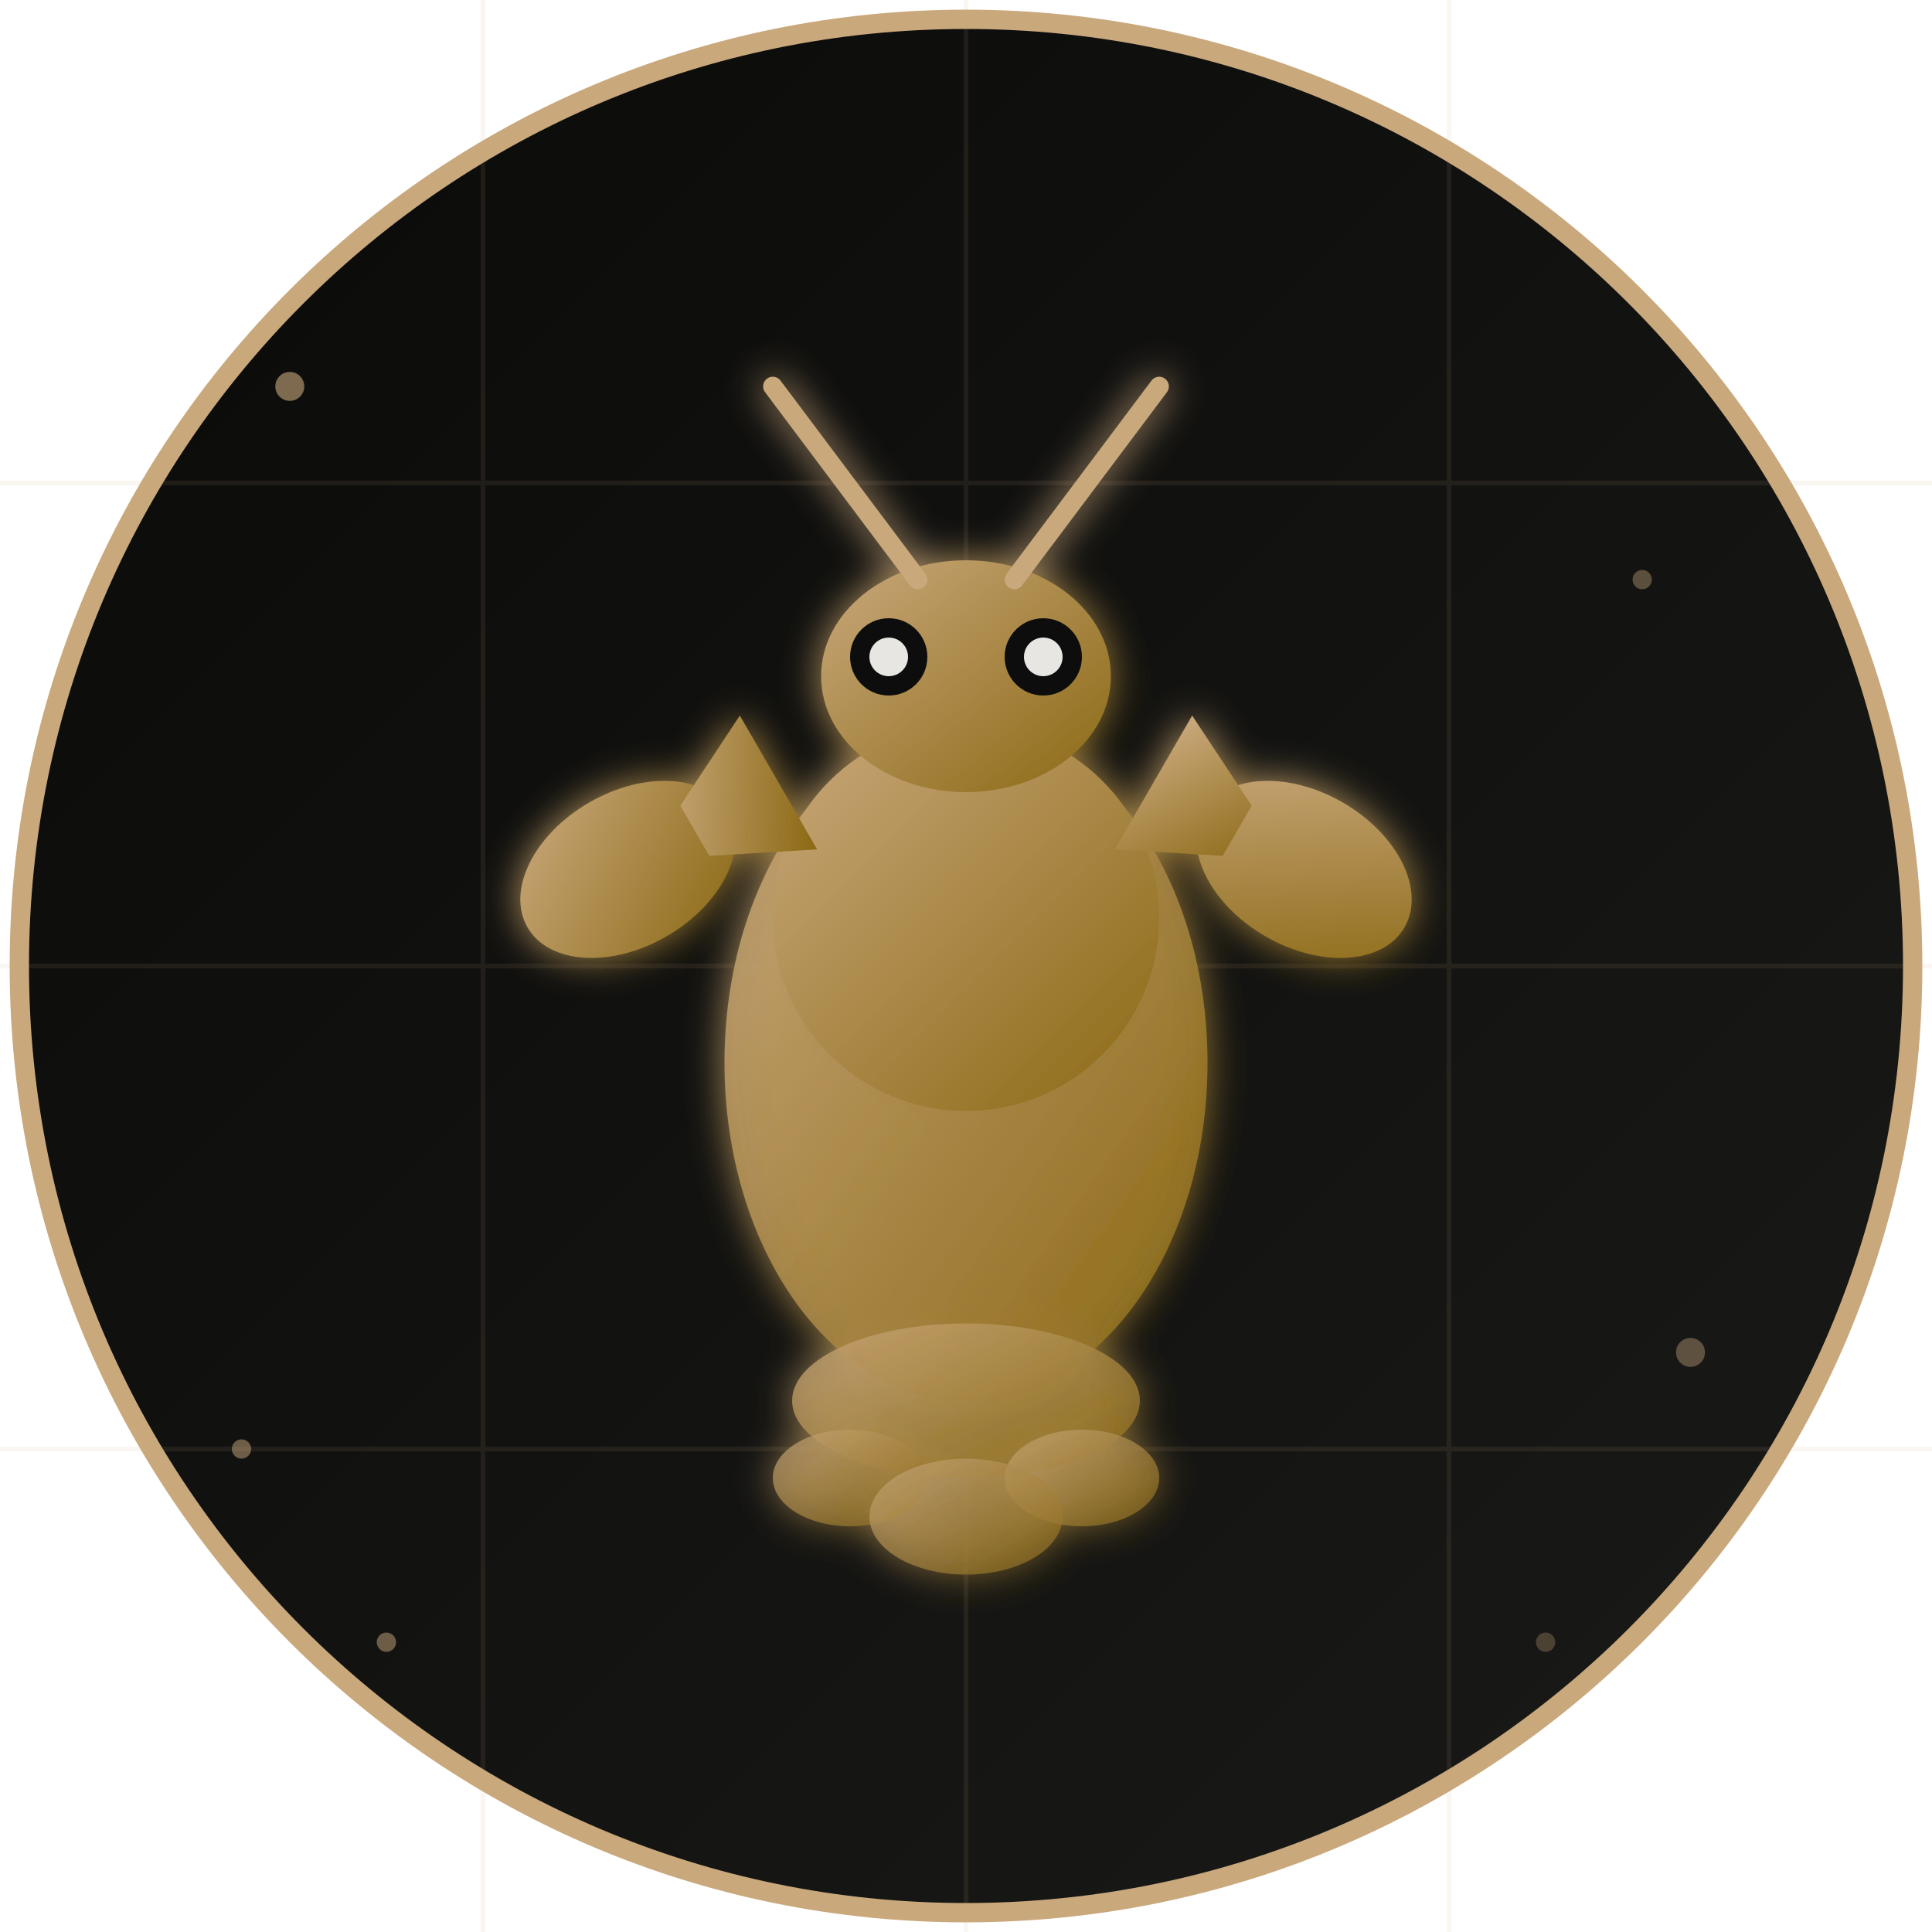
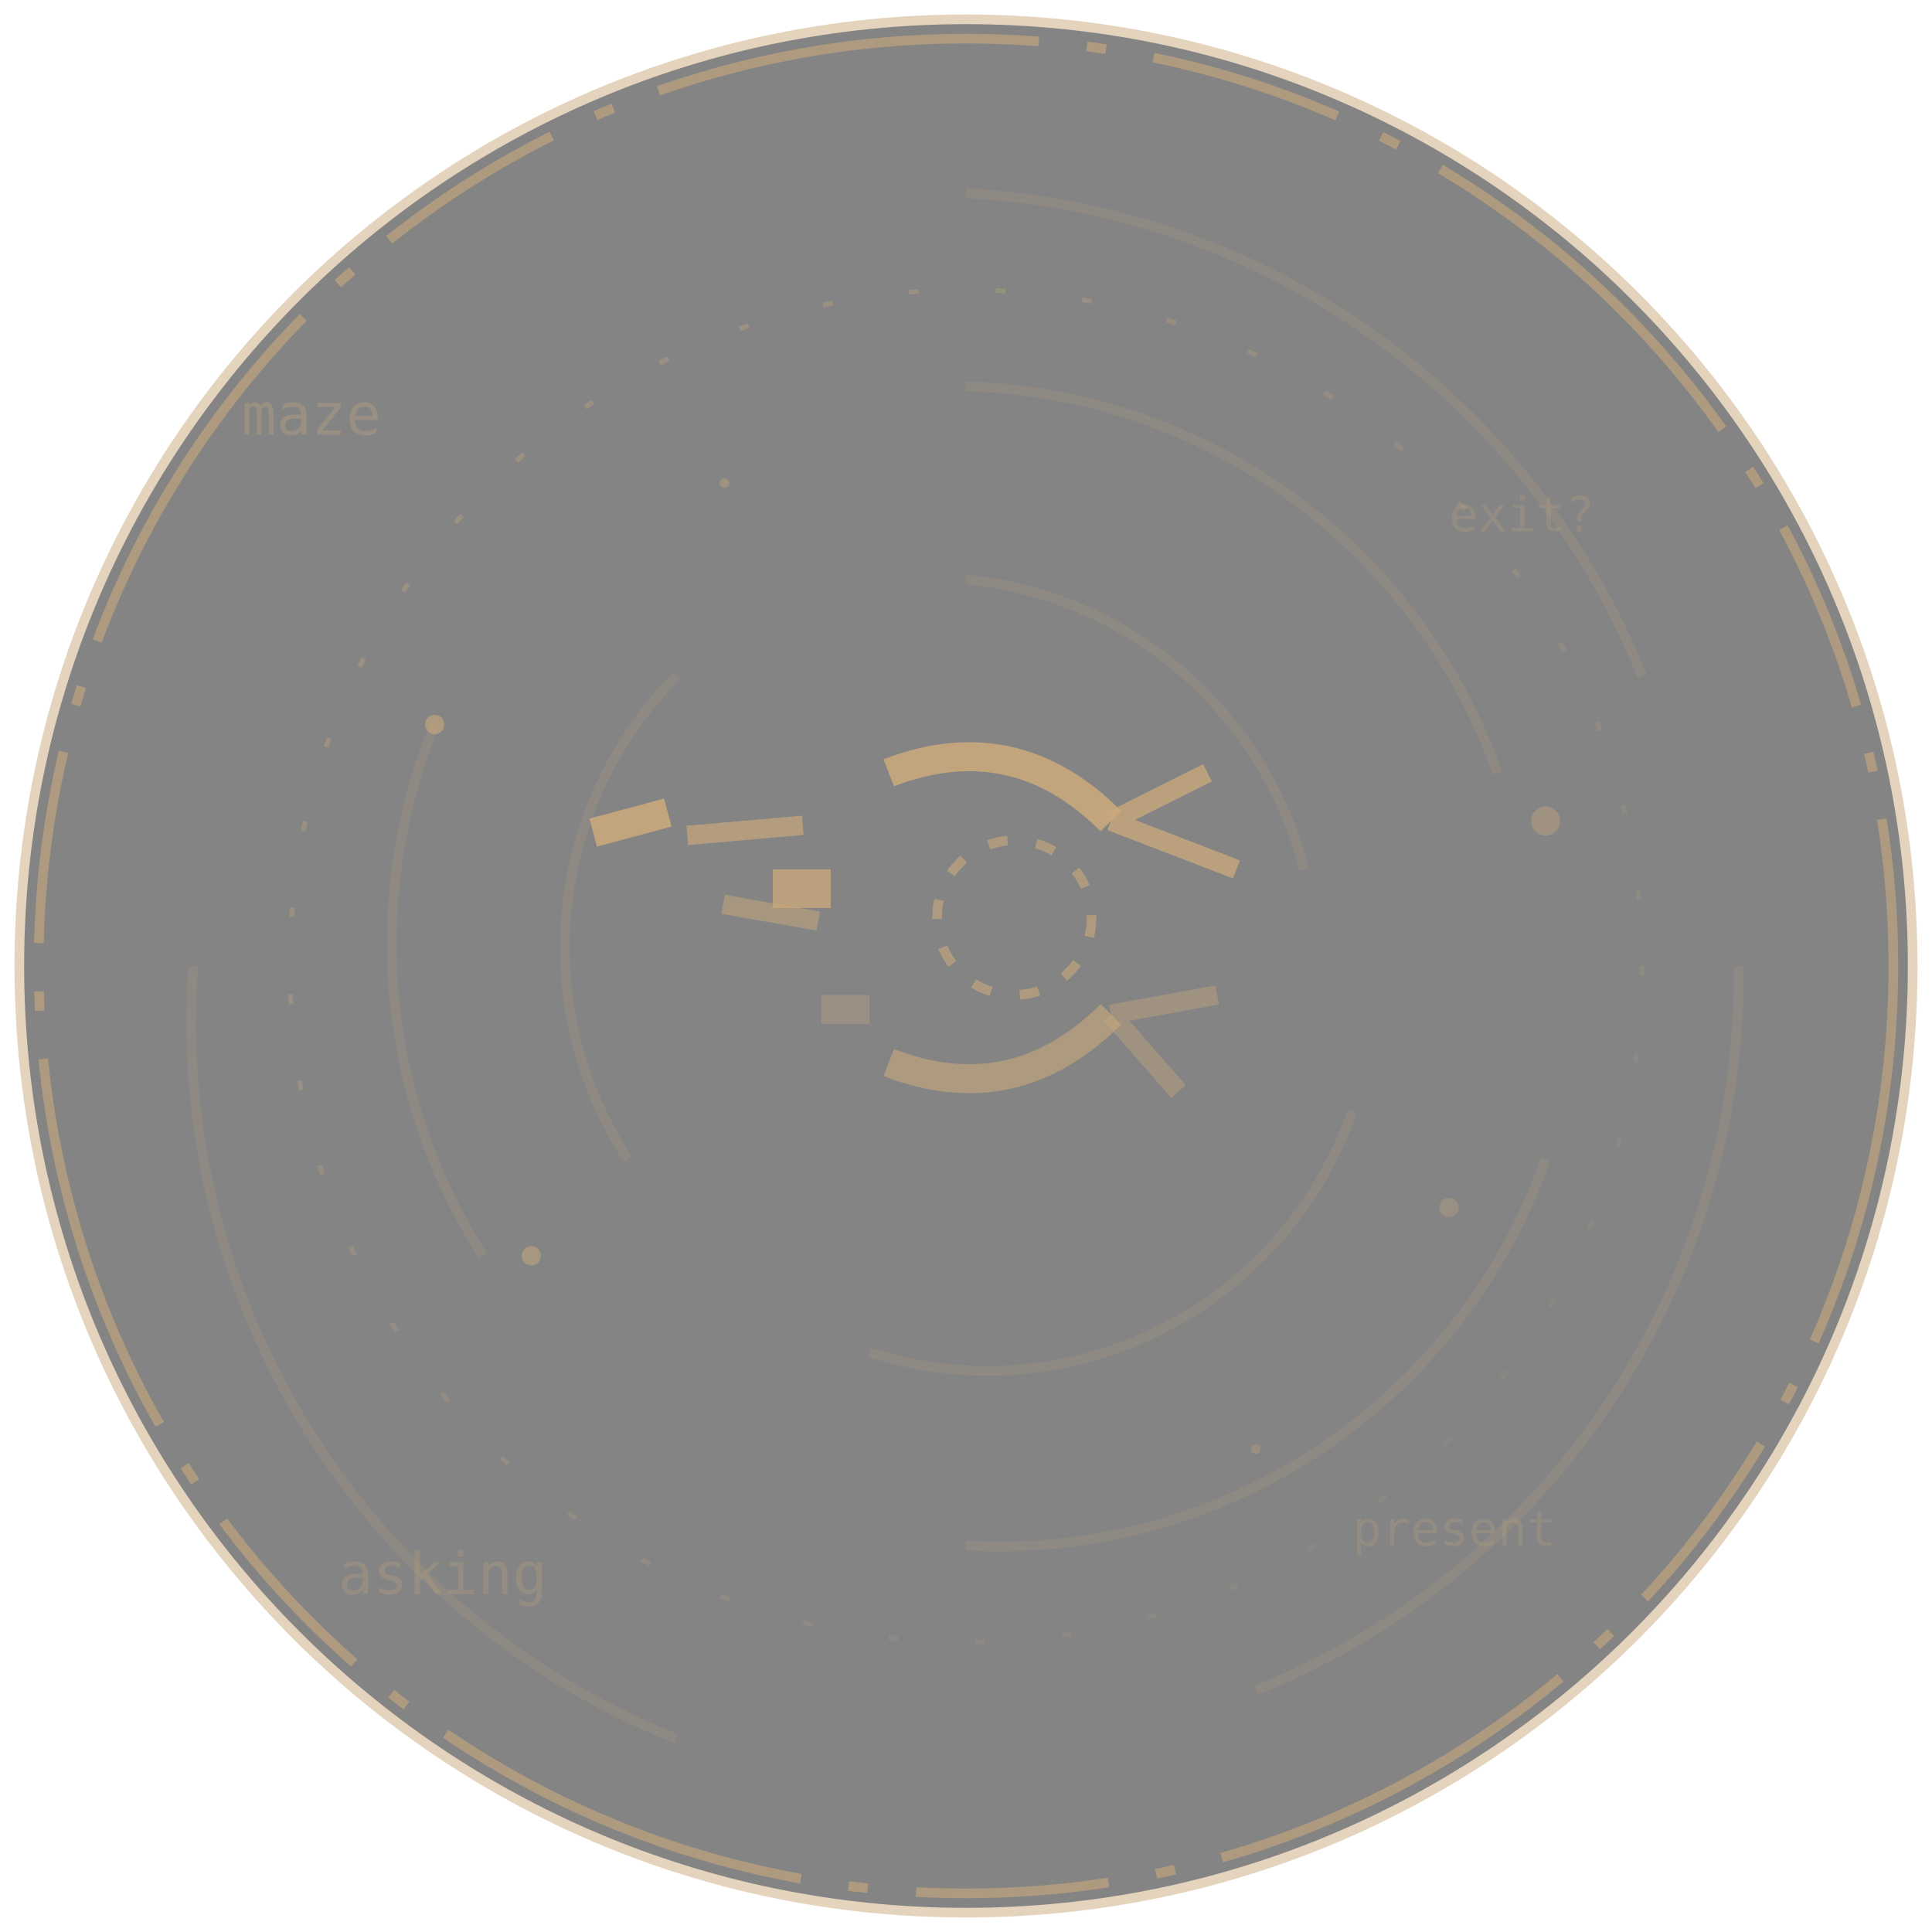
<svg xmlns="http://www.w3.org/2000/svg" viewBox="0 0 200 200">
  <defs>
-     <linearGradient id="bg" x1="0%" y1="0%" x2="100%" y2="100%">
-       <stop offset="0%" style="stop-color:#0A0A09" />
-       <stop offset="100%" style="stop-color:#1a1a18" />
+     <linearGradient id="fade" x1="0%" y1="0%" x2="100%" y2="100%">
+       <stop offset="0%" style="stop-color:#C9A87C;stop-opacity:1" />
+       <stop offset="100%" style="stop-color:#C9A87C;stop-opacity:0.1" />
    </linearGradient>
-     <linearGradient id="shell" x1="0%" y1="0%" x2="100%" y2="100%">
-       <stop offset="0%" style="stop-color:#C9A87C" />
-       <stop offset="100%" style="stop-color:#8B6914" />
-     </linearGradient>
-     <filter id="glow">
-       <feGaussianBlur stdDeviation="2" result="coloredBlur" />
-       <feMerge>
-         <feMergeNode in="coloredBlur" />
-         <feMergeNode in="SourceGraphic" />
-       </feMerge>
-     </filter>
+     <clipPath id="circle-clip">
+       <circle cx="100" cy="100" r="96" />
+     </clipPath>
  </defs>
-   <circle cx="100" cy="100" r="98" fill="url(#bg)" stroke="#C9A87C" stroke-width="2" />
-   <g opacity="0.1" stroke="#C9A87C" stroke-width="0.5">
-     <line x1="50" y1="0" x2="50" y2="200" />
-     <line x1="100" y1="0" x2="100" y2="200" />
-     <line x1="150" y1="0" x2="150" y2="200" />
-     <line x1="0" y1="50" x2="200" y2="50" />
-     <line x1="0" y1="100" x2="200" y2="100" />
-     <line x1="0" y1="150" x2="200" y2="150" />
+   <circle cx="100" cy="100" r="98" fill="#0A0A09" stroke="#C9A87C" stroke-width="1" opacity="0.5" />
+   <g clip-path="url(#circle-clip)">
+     <g fill="none" stroke="#C9A87C" stroke-width="1" opacity="0.15">
+       <path d="M100,20 A80,80 0 0,1 170,70" />
+       <path d="M180,100 A80,80 0 0,1 130,175" />
+       <path d="M70,180 A80,80 0 0,1 20,100" />
+       <path d="M100,40 A60,60 0 0,1 155,80" />
+       <path d="M160,120 A60,60 0 0,1 100,160" />
+       <path d="M50,130 A60,60 0 0,1 45,75" />
+       <path d="M100,60 A40,40 0 0,1 135,90" />
+       <path d="M140,115 A40,40 0 0,1 90,140" />
+       <path d="M65,120 A40,40 0 0,1 70,70" />
+     </g>
+     <g transform="translate(100,95)">
+       <rect x="-35" y="-20" width="8" height="3" fill="#C9A87C" opacity="0.9" transform="rotate(-15)" />
+       <rect x="-28" y="-12" width="12" height="2" fill="#C9A87C" opacity="0.7" transform="rotate(-5)" />
+       <rect x="-20" y="-5" width="6" height="4" fill="#C9A87C" opacity="0.8" />
+       <rect x="-25" y="2" width="10" height="2" fill="#C9A87C" opacity="0.5" transform="rotate(10)" />
+       <rect x="-15" y="8" width="5" height="3" fill="#C9A87C" opacity="0.3" />
+       <path d="M-8,-15 Q5,-20 15,-10" stroke="#C9A87C" stroke-width="3" fill="none" opacity="0.9" />
+       <path d="M15,-10 L25,-15 M15,-10 L28,-5" stroke="#C9A87C" stroke-width="2" fill="none" opacity="0.8" />
+       <path d="M-8,15 Q5,20 15,10" stroke="#C9A87C" stroke-width="3" fill="none" opacity="0.6" />
+       <path d="M15,10 L22,18 M15,10 L26,8" stroke="#C9A87C" stroke-width="2" fill="none" opacity="0.4" />
+       <circle cx="5" cy="0" r="8" fill="none" stroke="#C9A87C" stroke-width="1" stroke-dasharray="2,3" opacity="0.6" />
+     </g>
+     <text x="25" y="45" fill="#C9A87C" font-family="monospace" font-size="6" opacity="0.3">maze</text>
+     <text x="150" y="55" fill="#C9A87C" font-family="monospace" font-size="5" opacity="0.2">exit?</text>
+     <text x="35" y="165" fill="#C9A87C" font-family="monospace" font-size="6" opacity="0.25">asking</text>
+     <text x="140" y="160" fill="#C9A87C" font-family="monospace" font-size="5" opacity="0.2">present</text>
+     <circle cx="45" cy="75" r="1" fill="#C9A87C" opacity="0.6" />
+     <circle cx="160" cy="85" r="1.5" fill="#C9A87C" opacity="0.4" />
+     <circle cx="55" cy="130" r="1" fill="#C9A87C" opacity="0.5" />
+     <circle cx="150" cy="125" r="1" fill="#C9A87C" opacity="0.3" />
+     <circle cx="75" cy="50" r="0.5" fill="#C9A87C" opacity="0.4" />
+     <circle cx="130" cy="150" r="0.5" fill="#C9A87C" opacity="0.3" />
+     <circle cx="100" cy="100" r="70" fill="none" stroke="url(#fade)" stroke-width="0.5" stroke-dasharray="1,8" opacity="0.4" />
  </g>
-   <g filter="url(#glow)" transform="translate(100,100)">
-     <ellipse cx="0" cy="10" rx="25" ry="35" fill="url(#shell)" opacity="0.9" />
-     <ellipse cx="0" cy="-5" rx="20" ry="20" fill="url(#shell)" />
-     <ellipse cx="0" cy="-30" rx="15" ry="12" fill="url(#shell)" />
-     <circle cx="-8" cy="-32" r="4" fill="#0A0A09" />
-     <circle cx="8" cy="-32" r="4" fill="#0A0A09" />
-     <circle cx="-8" cy="-32" r="2" fill="#E8E6E3" />
-     <circle cx="8" cy="-32" r="2" fill="#E8E6E3" />
-     <line x1="-5" y1="-40" x2="-20" y2="-60" stroke="#C9A87C" stroke-width="2" stroke-linecap="round" />
-     <line x1="5" y1="-40" x2="20" y2="-60" stroke="#C9A87C" stroke-width="2" stroke-linecap="round" />
-     <g transform="translate(-35, -10) rotate(-30)">
-       <ellipse cx="0" cy="0" rx="12" ry="8" fill="url(#shell)" />
-       <path d="M8,-3 L18,-8 L18,8 L8,3 Z" fill="url(#shell)" />
-     </g>
-     <g transform="translate(35, -10) rotate(30)">
-       <ellipse cx="0" cy="0" rx="12" ry="8" fill="url(#shell)" />
-       <path d="M-8,-3 L-18,-8 L-18,8 L-8,3 Z" fill="url(#shell)" />
-     </g>
-     <g transform="translate(0, 45)">
-       <ellipse cx="0" cy="0" rx="18" ry="8" fill="url(#shell)" opacity="0.8" />
-       <ellipse cx="-12" cy="8" rx="8" ry="5" fill="url(#shell)" opacity="0.7" />
-       <ellipse cx="12" cy="8" rx="8" ry="5" fill="url(#shell)" opacity="0.7" />
-       <ellipse cx="0" cy="12" rx="10" ry="6" fill="url(#shell)" opacity="0.7" />
-     </g>
-   </g>
-   <circle cx="30" cy="40" r="1.5" fill="#C9A87C" opacity="0.6" />
-   <circle cx="170" cy="60" r="1" fill="#C9A87C" opacity="0.4" />
-   <circle cx="25" cy="150" r="1" fill="#C9A87C" opacity="0.5" />
-   <circle cx="175" cy="140" r="1.5" fill="#C9A87C" opacity="0.4" />
-   <circle cx="160" cy="170" r="1" fill="#C9A87C" opacity="0.3" />
-   <circle cx="40" cy="170" r="1" fill="#C9A87C" opacity="0.5" />
+   <circle cx="100" cy="100" r="96" fill="none" stroke="#C9A87C" stroke-width="1" stroke-dasharray="40,5,2,5,20,5,2,5" opacity="0.6" />
</svg>
